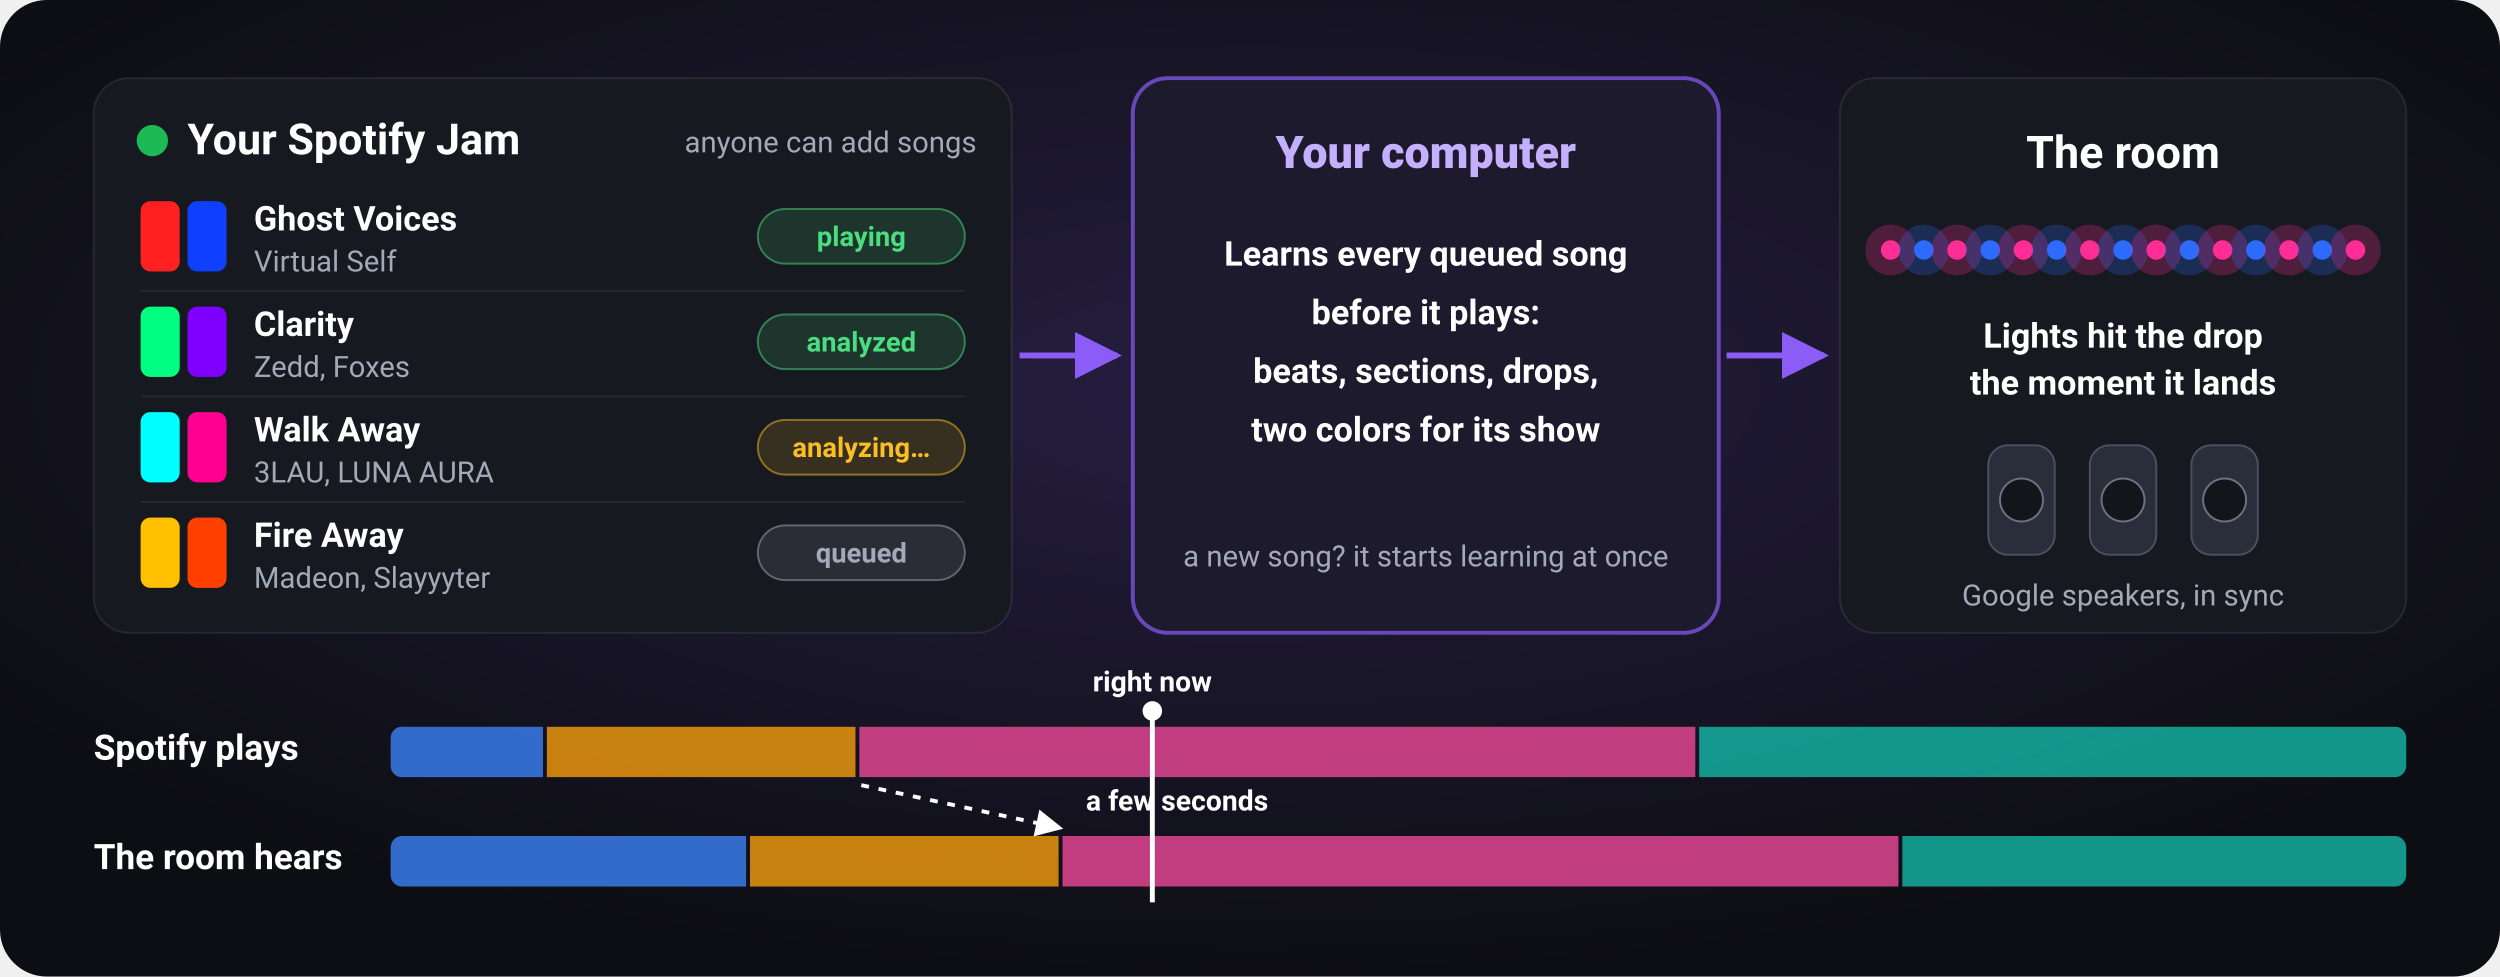
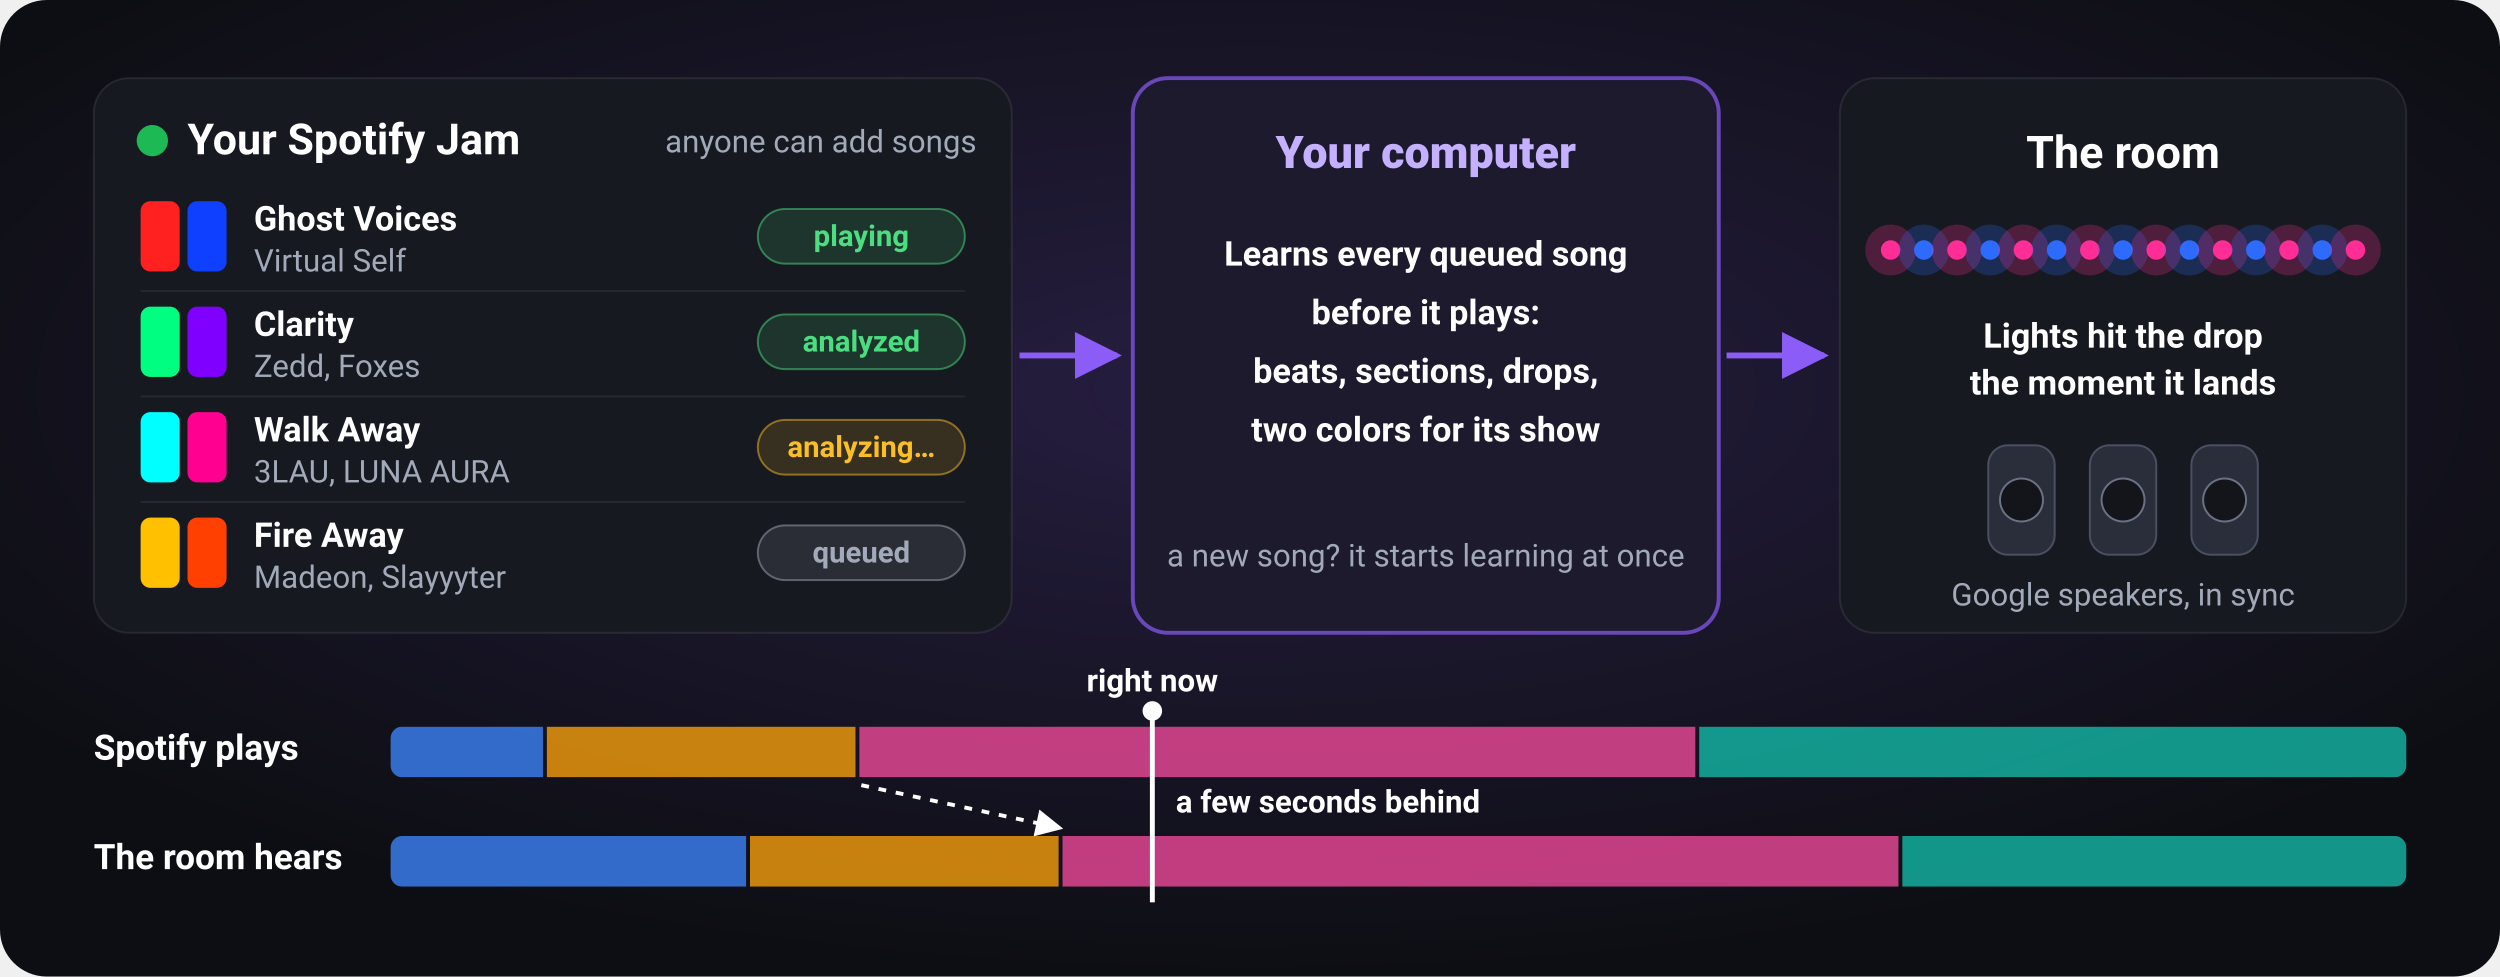
<svg xmlns="http://www.w3.org/2000/svg" viewBox="0 0 1280 500" width="1280" height="500" role="img" aria-label="A Spotify Jam's queue reaches your computer, which learns each song before it plays, then the room's lights and Google speakers play it. Below, two timelines show the room hearing the music a few seconds after Spotify plays it.">
  <style>@keyframes led{0%,100%{opacity:1}50%{opacity:.35}}.led{animation:led .94s ease-in-out infinite}@media (prefers-reduced-motion:reduce){*{animation:none!important}}</style>
  <defs>
    <radialGradient id="glow0" cx="50%" cy="40%" r="60%">
      <stop offset="0" stop-color="#8b5cf6" stop-opacity="0.2" />
      <stop offset="1" stop-color="#8b5cf6" stop-opacity="0" />
    </radialGradient>
    <marker id="arrow" viewBox="0 0 10 10" refX="9" refY="5" markerWidth="8" markerHeight="8" orient="auto">
      <path d="M0 0L10 5L0 10Z" fill="#8b5cf6" />
    </marker>
    <marker id="ahead" viewBox="0 0 10 10" refX="9" refY="5" markerWidth="7" markerHeight="7" orient="auto">
      <path d="M0 0L10 5L0 10Z" fill="#fff" />
    </marker>
    <clipPath id="frame">
      <rect width="1280" height="500" rx="24" />
    </clipPath>
  </defs>
  <g clip-path="url(#frame)" font-family="-apple-system,BlinkMacSystemFont,'Segoe UI',Roboto,Helvetica,Arial,sans-serif">
    <rect width="1280" height="500" fill="#0d0e13" />
    <rect width="1280" height="500" fill="url(#glow0)" />
    <rect x="48" y="40" width="470" height="284" rx="18" fill="#171920" stroke="#fff" stroke-opacity=".08" />
    <circle cx="78" cy="72" r="8" fill="#1db954" />
    <text x="96" y="79" font-size="22" font-weight="700" fill="#fff">Your Spotify Jam</text>
-     <text x="500" y="78" font-size="15" fill="#a2a9b9" text-anchor="end">anyone can add songs</text>
+     <text x="500" y="78" font-size="16" fill="#a2a9b9" text-anchor="end">anyone can add songs</text>
    <rect x="72" y="103" width="20" height="36" rx="5" fill="#ff2020" />
    <rect x="96" y="103" width="20" height="36" rx="5" fill="#1040ff" />
    <text x="130" y="118" font-size="17.5" font-weight="700" fill="#fff">Ghost Voices</text>
-     <text x="130" y="139" font-size="15" fill="#a2a9b9">Virtual Self</text>
+     <text x="130" y="139" font-size="16" fill="#a2a9b9">Virtual Self</text>
    <rect x="388" y="107" width="106" height="28" rx="14" fill="#4ade80" fill-opacity=".14" stroke="#4ade80" stroke-opacity=".5" />
-     <text x="441" y="126" font-size="14" font-weight="600" fill="#4ade80" text-anchor="middle">playing</text>
+     <text x="441" y="126" font-size="15" font-weight="600" fill="#4ade80" text-anchor="middle">playing</text>
    <path d="M72 149H494" stroke="#fff" stroke-opacity=".07" />
    <rect x="72" y="157" width="20" height="36" rx="5" fill="#00ff80" />
    <rect x="96" y="157" width="20" height="36" rx="5" fill="#8000ff" />
    <text x="130" y="172" font-size="17.5" font-weight="700" fill="#fff">Clarity</text>
-     <text x="130" y="193" font-size="15" fill="#a2a9b9">Zedd, Foxes</text>
+     <text x="130" y="193" font-size="16" fill="#a2a9b9">Zedd, Foxes</text>
    <rect x="388" y="161" width="106" height="28" rx="14" fill="#4ade80" fill-opacity=".14" stroke="#4ade80" stroke-opacity=".5" />
-     <text x="441" y="180" font-size="14" font-weight="600" fill="#4ade80" text-anchor="middle">analyzed</text>
+     <text x="441" y="180" font-size="15" font-weight="600" fill="#4ade80" text-anchor="middle">analyzed</text>
    <path d="M72 203H494" stroke="#fff" stroke-opacity=".07" />
    <rect x="72" y="211" width="20" height="36" rx="5" fill="#00ffff" />
    <rect x="96" y="211" width="20" height="36" rx="5" fill="#ff0090" />
    <text x="130" y="226" font-size="17.5" font-weight="700" fill="#fff">Walk Away</text>
-     <text x="130" y="247" font-size="15" fill="#a2a9b9">3LAU, LUNA AURA</text>
+     <text x="130" y="247" font-size="16" fill="#a2a9b9">3LAU, LUNA AURA</text>
    <rect x="388" y="215" width="106" height="28" rx="14" fill="#fbbf24" fill-opacity=".14" stroke="#fbbf24" stroke-opacity=".5" />
-     <text x="441" y="234" font-size="14" font-weight="600" fill="#fbbf24" text-anchor="middle">analyzing…</text>
+     <text x="441" y="234" font-size="15" font-weight="600" fill="#fbbf24" text-anchor="middle">analyzing…</text>
    <path d="M72 257H494" stroke="#fff" stroke-opacity=".07" />
    <rect x="72" y="265" width="20" height="36" rx="5" fill="#ffc000" />
    <rect x="96" y="265" width="20" height="36" rx="5" fill="#ff4000" />
    <text x="130" y="280" font-size="17.5" font-weight="700" fill="#fff">Fire Away</text>
-     <text x="130" y="301" font-size="15" fill="#a2a9b9">Madeon, Slayyyter</text>
+     <text x="130" y="301" font-size="16" fill="#a2a9b9">Madeon, Slayyyter</text>
    <rect x="388" y="269" width="106" height="28" rx="14" fill="#a2a9b9" fill-opacity=".14" stroke="#a2a9b9" stroke-opacity=".5" />
-     <text x="441" y="288" font-size="14" font-weight="600" fill="#a2a9b9" text-anchor="middle">queued</text>
+     <text x="441" y="288" font-size="15" font-weight="600" fill="#a2a9b9" text-anchor="middle">queued</text>
    <path d="M522 182H572" stroke="#8b5cf6" stroke-width="3" fill="none" marker-end="url(#arrow)" />
    <rect x="580" y="40" width="300" height="284" rx="18" fill="#1d1a2e" stroke="#8b5cf6" stroke-opacity=".7" stroke-width="2" />
    <text x="730" y="86" font-size="23" font-weight="800" fill="#c4b0ff" text-anchor="middle">Your computer</text>
    <text x="730" y="136" font-size="17.5" font-weight="600" fill="#fff" text-anchor="middle">Learns every queued song</text>
    <text x="730" y="166" font-size="17.5" font-weight="600" fill="#fff" text-anchor="middle">before it plays:</text>
    <text x="730" y="196" font-size="17.5" font-weight="600" fill="#fff" text-anchor="middle">beats, sections, drops,</text>
    <text x="730" y="226" font-size="17.5" font-weight="600" fill="#fff" text-anchor="middle">two colors for its show</text>
-     <text x="730" y="290" font-size="15" fill="#a2a9b9" text-anchor="middle">a new song? it starts learning at once</text>
+     <text x="730" y="290" font-size="16" fill="#a2a9b9" text-anchor="middle">a new song? it starts learning at once</text>
    <path d="M884 182H934" stroke="#8b5cf6" stroke-width="3" fill="none" marker-end="url(#arrow)" />
    <rect x="942" y="40" width="290" height="284" rx="18" fill="#171920" stroke="#fff" stroke-opacity=".08" />
    <text x="1087" y="86" font-size="23" font-weight="700" fill="#fff" text-anchor="middle">The room</text>
    <g class="led" style="animation-delay:0.00s">
      <circle cx="968" cy="128" r="13" fill="#ff2d95" opacity=".24" />
      <circle cx="968" cy="128" r="5" fill="#ff2d95" />
    </g>
    <g class="led" style="animation-delay:-0.23s">
      <circle cx="985" cy="128" r="13" fill="#2d6bff" opacity=".24" />
      <circle cx="985" cy="128" r="5" fill="#2d6bff" />
    </g>
    <g class="led" style="animation-delay:-0.47s">
      <circle cx="1002" cy="128" r="13" fill="#ff2d95" opacity=".24" />
      <circle cx="1002" cy="128" r="5" fill="#ff2d95" />
    </g>
    <g class="led" style="animation-delay:-0.70s">
      <circle cx="1019" cy="128" r="13" fill="#2d6bff" opacity=".24" />
      <circle cx="1019" cy="128" r="5" fill="#2d6bff" />
    </g>
    <g class="led" style="animation-delay:0.00s">
      <circle cx="1036" cy="128" r="13" fill="#ff2d95" opacity=".24" />
      <circle cx="1036" cy="128" r="5" fill="#ff2d95" />
    </g>
    <g class="led" style="animation-delay:-0.23s">
      <circle cx="1053" cy="128" r="13" fill="#2d6bff" opacity=".24" />
      <circle cx="1053" cy="128" r="5" fill="#2d6bff" />
    </g>
    <g class="led" style="animation-delay:-0.47s">
      <circle cx="1070" cy="128" r="13" fill="#ff2d95" opacity=".24" />
      <circle cx="1070" cy="128" r="5" fill="#ff2d95" />
    </g>
    <g class="led" style="animation-delay:-0.70s">
      <circle cx="1087" cy="128" r="13" fill="#2d6bff" opacity=".24" />
      <circle cx="1087" cy="128" r="5" fill="#2d6bff" />
    </g>
    <g class="led" style="animation-delay:0.00s">
      <circle cx="1104" cy="128" r="13" fill="#ff2d95" opacity=".24" />
      <circle cx="1104" cy="128" r="5" fill="#ff2d95" />
    </g>
    <g class="led" style="animation-delay:-0.23s">
      <circle cx="1121" cy="128" r="13" fill="#2d6bff" opacity=".24" />
      <circle cx="1121" cy="128" r="5" fill="#2d6bff" />
    </g>
    <g class="led" style="animation-delay:-0.47s">
      <circle cx="1138" cy="128" r="13" fill="#ff2d95" opacity=".24" />
      <circle cx="1138" cy="128" r="5" fill="#ff2d95" />
    </g>
    <g class="led" style="animation-delay:-0.70s">
      <circle cx="1155" cy="128" r="13" fill="#2d6bff" opacity=".24" />
      <circle cx="1155" cy="128" r="5" fill="#2d6bff" />
    </g>
    <g class="led" style="animation-delay:0.00s">
      <circle cx="1172" cy="128" r="13" fill="#ff2d95" opacity=".24" />
      <circle cx="1172" cy="128" r="5" fill="#ff2d95" />
    </g>
    <g class="led" style="animation-delay:-0.23s">
      <circle cx="1189" cy="128" r="13" fill="#2d6bff" opacity=".24" />
      <circle cx="1189" cy="128" r="5" fill="#2d6bff" />
    </g>
    <g class="led" style="animation-delay:-0.47s">
      <circle cx="1206" cy="128" r="13" fill="#ff2d95" opacity=".24" />
      <circle cx="1206" cy="128" r="5" fill="#ff2d95" />
    </g>
    <text x="1087" y="178" font-size="17.5" font-weight="600" fill="#fff" text-anchor="middle">Lights hit the drop</text>
    <text x="1087" y="202" font-size="17.5" font-weight="600" fill="#fff" text-anchor="middle">the moment it lands</text>
    <rect x="1018" y="228" width="34" height="56" rx="10" fill="#2a2e3a" stroke="#4a5062" />
    <circle cx="1035" cy="256" r="11" fill="#14151b" stroke="#6b7285" />
    <rect x="1070" y="228" width="34" height="56" rx="10" fill="#2a2e3a" stroke="#4a5062" />
    <circle cx="1087" cy="256" r="11" fill="#14151b" stroke="#6b7285" />
    <rect x="1122" y="228" width="34" height="56" rx="10" fill="#2a2e3a" stroke="#4a5062" />
    <circle cx="1139" cy="256" r="11" fill="#14151b" stroke="#6b7285" />
-     <text x="1087" y="310" font-size="15" fill="#a2a9b9" text-anchor="middle">Google speakers, in sync</text>
+     <text x="1087" y="310" font-size="16" fill="#a2a9b9" text-anchor="middle">Google speakers, in sync</text>
    <text x="48" y="389" font-size="18" font-weight="700" fill="#fff">Spotify plays</text>
    <text x="48" y="445" font-size="18" font-weight="700" fill="#fff">The room hears</text>
    <clipPath id="tl372">
      <rect x="200" y="372" width="1032" height="26" rx="6" />
    </clipPath>
    <g clip-path="url(#tl372)">
      <rect x="-290" y="372" width="568" height="26" fill="#3b82f6" opacity=".8" />
      <rect x="280" y="372" width="158" height="26" fill="#f59e0b" opacity=".8" />
      <rect x="440" y="372" width="428" height="26" fill="#ec4899" opacity=".8" />
      <rect x="870" y="372" width="838" height="26" fill="#14b8a6" opacity=".8" />
    </g>
    <clipPath id="tl428">
      <rect x="200" y="428" width="1032" height="26" rx="6" />
    </clipPath>
    <g clip-path="url(#tl428)">
      <rect x="-186" y="428" width="568" height="26" fill="#3b82f6" opacity=".8" />
      <rect x="384" y="428" width="158" height="26" fill="#f59e0b" opacity=".8" />
      <rect x="544" y="428" width="428" height="26" fill="#ec4899" opacity=".8" />
      <rect x="974" y="428" width="838" height="26" fill="#14b8a6" opacity=".8" />
    </g>
    <path d="M590 364V462" stroke="#fff" stroke-width="2.5" />
    <circle cx="590" cy="364" r="5" fill="#fff" />
-     <text x="590" y="354" font-size="14.5" font-weight="600" fill="#fff" text-anchor="middle">right now</text>
+     <text x="590" y="354" font-size="16" font-weight="600" fill="#fff" text-anchor="middle">right now</text>
    <path d="M441 402L543 424" stroke="#fff" stroke-width="2" stroke-dasharray="4 5" marker-end="url(#ahead)" />
-     <text x="556" y="415" font-size="14.5" font-weight="600" fill="#fff">a few seconds</text>
+     <text x="602" y="416" font-size="16" font-weight="600" fill="#fff">a few seconds behind</text>
  </g>
</svg>
